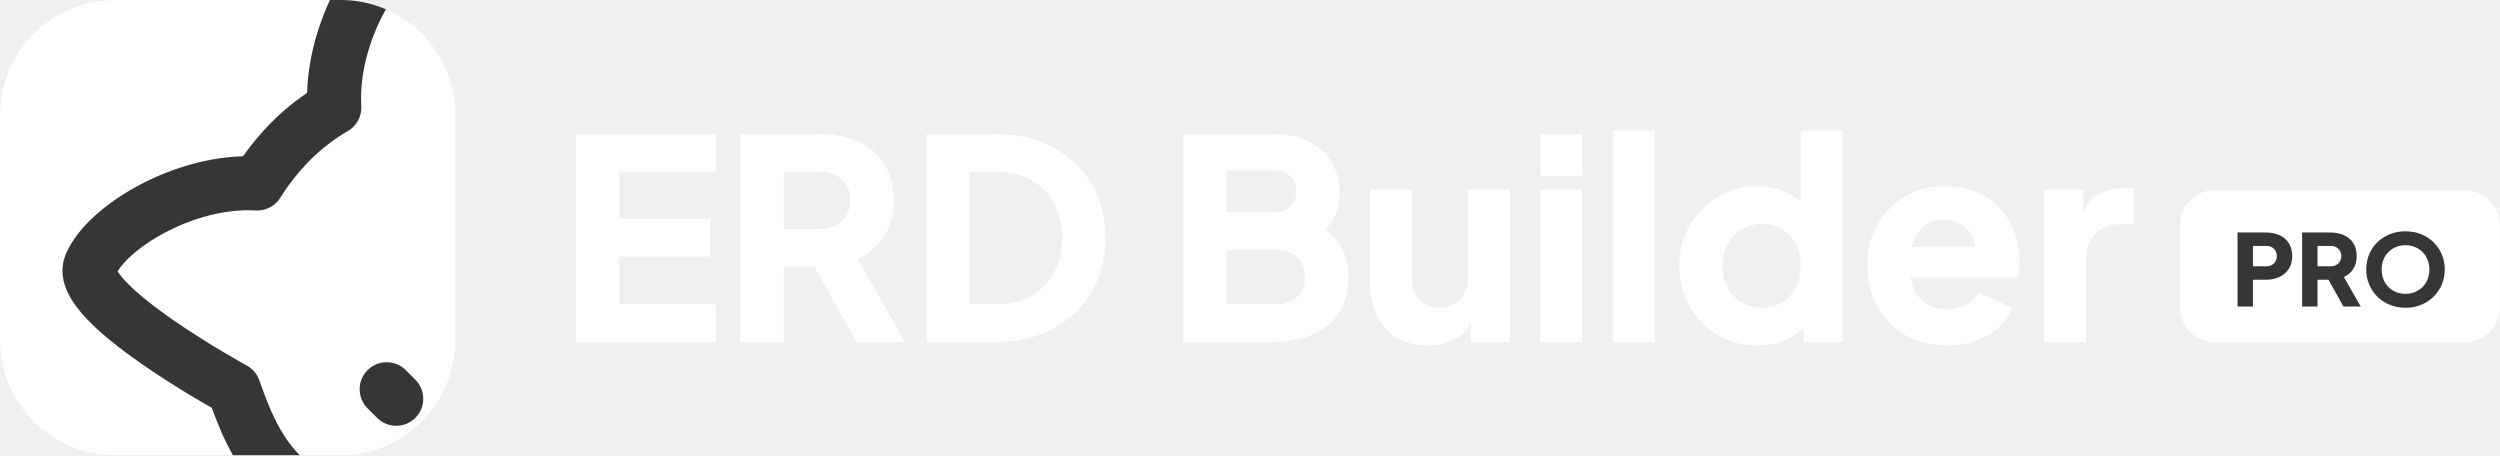
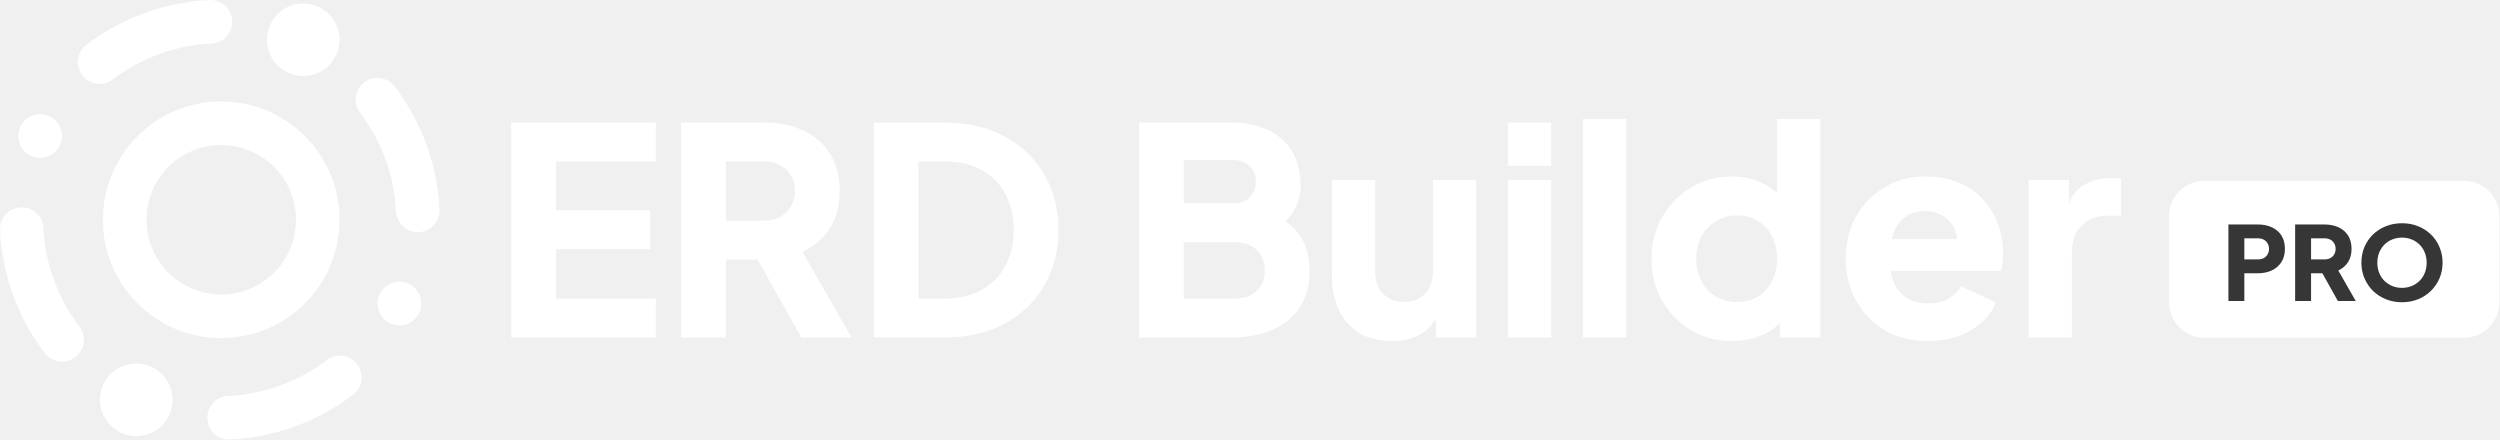
- <svg xmlns="http://www.w3.org/2000/svg" width="5014" height="913" viewBox="0 0 5014 913" fill="none">
-   <mask id="mask0_87_76" style="mask-type:alpha" maskUnits="userSpaceOnUse" x="0" y="0" width="913" height="913">
-     <rect width="913" height="913" rx="230" fill="#D9D9D9" />
-   </mask>
-   <g mask="url(#mask0_87_76)">
-     <rect width="913" height="913" rx="230" fill="white" />
-     <path d="M583.907 282.511C609.579 256.839 639.083 234.232 670.503 215.84C662.073 71.002 754.417 -85.714 829.901 -116.75C905.768 -148.17 1082.03 167.561 1082.03 167.561C1144.87 186.719 1206.17 215.073 1252.15 261.054C1423.05 431.947 1387.41 705.146 1196.98 895.58C1006.54 1086.01 737.174 1125.48 562.45 950.756C514.554 902.86 489.648 839.638 468.957 780.63C468.957 780.63 150.544 607.055 181.58 531.57C212.617 456.086 371.249 359.528 516.086 367.958C535.441 337.039 558.189 308.379 583.907 282.511Z" fill="white" />
-     <path d="M986.234 742.313L1043.71 684.838L1043.71 742.313L986.234 742.313Z" fill="white" />
-     <path d="M775.491 780.63L794.65 799.788M1082.03 474.095L1101.18 493.254M583.907 282.511C609.579 256.839 639.083 234.232 670.503 215.84C662.073 71.002 754.417 -85.714 829.901 -116.75C905.768 -148.17 1082.03 167.561 1082.03 167.561C1144.87 186.719 1206.17 215.073 1252.15 261.054C1423.05 431.947 1387.41 705.146 1196.98 895.58C1006.54 1086.01 737.174 1125.48 562.45 950.756C514.554 902.86 489.648 839.638 468.957 780.63C468.957 780.63 150.544 607.055 181.58 531.57C212.617 456.086 371.249 359.528 516.086 367.958C535.441 337.039 558.189 308.379 583.907 282.511ZM986.234 742.313L1043.71 684.838L1043.71 742.313L986.234 742.313Z" stroke="#363636" stroke-width="108.376" stroke-linecap="round" stroke-linejoin="round" />
-   </g>
-   <path d="M1154.97 686V268.649H1435.63V344.277H1241.8V438.951H1424.43V514.578H1241.8V610.373H1435.63V686H1154.97ZM1484.86 686V268.649H1644.52C1673.27 268.649 1698.67 273.691 1720.7 283.775C1743.11 293.859 1760.66 308.797 1773.36 328.591C1786.06 348.385 1792.41 372.847 1792.41 401.978C1792.41 430.361 1785.87 454.637 1772.8 474.804C1759.73 494.598 1742.18 509.536 1720.14 519.62L1815.38 686H1717.9L1614.82 501.694L1670.85 534.745H1571.69V686H1484.86ZM1571.69 459.118H1645.08C1657.4 459.118 1668.04 456.691 1677.01 451.836C1685.97 446.98 1692.88 440.258 1697.73 431.668C1702.96 423.079 1705.58 413.182 1705.58 401.978C1705.58 390.4 1702.96 380.316 1697.73 371.727C1692.88 363.137 1685.97 356.414 1677.01 351.559C1668.04 346.704 1657.4 344.277 1645.08 344.277H1571.69V459.118ZM1858.51 686V268.649H1994.64C2039.83 268.649 2079.04 277.613 2112.28 295.539C2145.52 313.466 2171.29 338.115 2189.59 369.486C2207.89 400.857 2217.04 436.71 2217.04 477.045C2217.04 517.379 2207.89 553.419 2189.59 585.164C2171.29 616.535 2145.52 641.184 2112.28 659.11C2079.04 677.037 2039.83 686 1994.64 686H1858.51ZM1945.34 610.373H1996.88C2024.14 610.373 2047.67 604.957 2067.46 594.127C2087.26 582.923 2102.57 567.424 2113.4 547.63C2124.6 527.463 2130.21 503.934 2130.21 477.045C2130.21 449.781 2124.6 426.253 2113.4 406.459C2102.57 386.665 2087.26 371.353 2067.46 360.523C2047.67 349.692 2024.14 344.277 1996.88 344.277H1945.34V610.373ZM2373.3 686V268.649H2549.77C2578.52 268.649 2603.17 273.505 2623.71 283.215C2644.25 292.925 2659.94 306.93 2670.77 325.23C2681.6 343.156 2687.02 365.004 2687.02 390.774C2687.02 409.073 2681.97 426.626 2671.89 443.433C2661.81 459.865 2645.19 473.683 2622.03 484.887V442.312C2644.07 450.902 2661.06 461.172 2673.01 473.123C2684.96 485.074 2693.18 498.146 2697.66 512.337C2702.14 526.156 2704.38 540.721 2704.38 556.033C2704.38 597.115 2690.75 629.046 2663.49 651.828C2636.22 674.609 2598.32 686 2549.77 686H2373.3ZM2460.13 610.373H2559.85C2577.4 610.373 2591.41 605.331 2601.87 595.247C2612.32 585.164 2617.55 572.092 2617.55 556.033C2617.55 539.601 2612.32 526.342 2601.87 516.259C2591.41 506.175 2577.4 501.133 2559.85 501.133H2460.13V610.373ZM2460.13 425.506H2555.93C2569.37 425.506 2580.02 421.771 2587.86 414.302C2596.08 406.459 2600.19 396.189 2600.19 383.491C2600.19 370.793 2596.08 360.709 2587.86 353.24C2580.02 345.397 2569.37 341.476 2555.93 341.476H2460.13V425.506ZM2863.72 692.722C2839.07 692.722 2817.97 687.494 2800.42 677.037C2783.24 666.206 2770.17 651.267 2761.2 632.221C2752.24 613.174 2747.76 590.952 2747.76 565.557V380.13H2831.79V558.834C2831.79 570.412 2834.03 580.682 2838.51 589.645C2843.37 598.235 2850.09 604.957 2858.68 609.813C2867.27 614.668 2876.98 617.095 2887.81 617.095C2899.01 617.095 2908.72 614.668 2916.94 609.813C2925.53 604.957 2932.07 598.235 2936.55 589.645C2941.4 580.682 2943.83 570.412 2943.83 558.834V380.13H3027.86V686H2949.43V625.498L2953.91 638.943C2946.82 657.243 2935.24 670.875 2919.18 679.838C2903.5 688.428 2885.01 692.722 2863.72 692.722ZM3089.28 686V380.13H3173.31V686H3089.28ZM3089.28 352.68V268.649H3173.31V352.68H3089.28ZM3234.8 686V261.927H3318.83V686H3234.8ZM3524.29 692.722C3494.41 692.722 3467.71 685.627 3444.18 671.435C3420.65 657.243 3401.98 638.009 3388.16 613.734C3374.72 589.459 3367.99 562.569 3367.99 533.065C3367.99 503.187 3374.9 476.298 3388.72 452.396C3402.54 428.12 3421.21 408.887 3444.74 394.695C3468.27 380.503 3494.6 373.407 3523.73 373.407C3546.14 373.407 3565.93 377.702 3583.11 386.292C3600.67 394.508 3614.48 406.272 3624.57 421.585L3611.68 438.391V261.927H3695.71V686H3617.28V629.98L3625.13 647.346C3614.67 662.285 3600.48 673.676 3582.55 681.518C3564.63 688.988 3545.21 692.722 3524.29 692.722ZM3534.37 617.095C3549.69 617.095 3563.13 613.547 3574.71 606.451C3586.29 599.355 3595.25 589.459 3601.6 576.761C3608.32 564.063 3611.68 549.497 3611.68 533.065C3611.68 516.632 3608.32 502.067 3601.6 489.369C3595.25 476.671 3586.29 466.774 3574.71 459.678C3563.13 452.582 3549.69 449.035 3534.37 449.035C3519.06 449.035 3505.24 452.769 3492.92 460.239C3480.97 467.334 3471.63 477.231 3464.91 489.929C3458.19 502.254 3454.83 516.632 3454.83 533.065C3454.83 549.497 3458.19 564.063 3464.91 576.761C3471.63 589.459 3480.97 599.355 3492.92 606.451C3505.24 613.547 3519.06 617.095 3534.37 617.095ZM3904.58 692.722C3872.09 692.722 3843.9 685.627 3819.99 671.435C3796.09 656.869 3777.61 637.449 3764.53 613.174C3751.46 588.898 3744.93 562.009 3744.93 532.505C3744.93 501.88 3751.65 474.617 3765.09 450.715C3778.91 426.813 3797.4 407.953 3820.55 394.135C3843.71 380.316 3869.85 373.407 3898.98 373.407C3923.26 373.407 3944.73 377.329 3963.41 385.172C3982.08 392.641 3997.77 403.285 4010.46 417.103C4023.53 430.921 4033.43 446.98 4040.15 465.28C4046.88 483.207 4050.24 502.814 4050.24 524.102C4050.24 530.077 4049.86 536.053 4049.12 542.028C4048.74 547.63 4047.81 552.485 4046.32 556.593H3817.19V494.971H3998.7L3958.92 524.102C3962.66 508.042 3962.47 493.851 3958.36 481.526C3954.26 468.828 3946.97 458.931 3936.52 451.836C3926.43 444.366 3913.92 440.631 3898.98 440.631C3884.42 440.631 3871.91 444.179 3861.45 451.275C3850.99 458.371 3843.15 468.828 3837.92 482.647C3832.69 496.465 3830.64 513.271 3831.76 533.065C3830.26 550.244 3832.32 565.37 3837.92 578.441C3843.52 591.513 3852.11 601.783 3863.69 609.252C3875.27 616.348 3889.27 619.896 3905.71 619.896C3920.64 619.896 3933.34 616.908 3943.8 610.933C3954.63 604.957 3963.03 596.741 3969.01 586.284L4036.23 618.216C4030.26 633.154 4020.73 646.226 4007.66 657.43C3994.96 668.634 3979.84 677.41 3962.29 683.759C3944.73 689.735 3925.5 692.722 3904.58 692.722ZM4099.72 686V380.13H4178.15V453.516L4172.55 442.872C4179.27 417.103 4190.29 399.737 4205.6 390.774C4221.28 381.437 4239.77 376.768 4261.06 376.768H4278.98V449.595H4252.65C4232.11 449.595 4215.49 455.944 4202.8 468.642C4190.1 480.966 4183.75 498.519 4183.75 521.301V686H4099.72Z" fill="white" />
-   <rect x="4372.39" y="381.728" width="640.909" height="304.47" rx="68.506" fill="white" />
-   <path d="M4487.62 614.839V466.29H4544.65C4554.89 466.29 4563.93 468.085 4571.77 471.674C4579.74 475.263 4585.99 480.58 4590.51 487.626C4595.03 494.671 4597.29 503.378 4597.29 513.746C4597.29 523.849 4594.96 532.423 4590.31 539.468C4585.79 546.513 4579.54 551.897 4571.57 555.619C4563.73 559.208 4554.75 561.003 4544.65 561.003H4518.53V614.839H4487.62ZM4518.53 534.084H4544.85C4549.24 534.084 4553.03 533.22 4556.22 531.492C4559.41 529.764 4561.86 527.371 4563.59 524.314C4565.45 521.257 4566.38 517.734 4566.38 513.746C4566.38 509.625 4565.45 506.036 4563.59 502.979C4561.86 499.921 4559.41 497.529 4556.22 495.801C4553.03 494.073 4549.24 493.209 4544.85 493.209H4518.53V534.084ZM4617.11 614.839V466.29H4673.94C4684.18 466.29 4693.22 468.085 4701.06 471.674C4709.03 475.263 4715.28 480.58 4719.8 487.626C4724.32 494.671 4726.58 503.378 4726.58 513.746C4726.58 523.849 4724.25 532.489 4719.6 539.667C4714.95 546.713 4708.7 552.03 4700.86 555.619L4734.76 614.839H4700.06L4663.37 549.238L4683.31 561.003H4648.02V614.839H4617.11ZM4648.02 534.084H4674.14C4678.53 534.084 4682.31 533.22 4685.51 531.492C4688.7 529.764 4691.15 527.371 4692.88 524.314C4694.74 521.257 4695.67 517.734 4695.67 513.746C4695.67 509.625 4694.74 506.036 4692.88 502.979C4691.15 499.921 4688.7 497.529 4685.51 495.801C4682.31 494.073 4678.53 493.209 4674.14 493.209H4648.02V534.084ZM4824.48 617.232C4813.32 617.232 4802.95 615.304 4793.38 611.449C4783.8 607.594 4775.43 602.211 4768.25 595.298C4761.21 588.253 4755.69 580.078 4751.7 570.773C4747.71 561.468 4745.72 551.365 4745.72 540.465C4745.72 529.565 4747.65 519.462 4751.5 510.157C4755.49 500.852 4761.01 492.743 4768.05 485.831C4775.23 478.919 4783.61 473.535 4793.18 469.68C4802.75 465.825 4813.18 463.898 4824.48 463.898C4835.78 463.898 4846.22 465.825 4855.79 469.68C4865.36 473.535 4873.67 478.919 4880.71 485.831C4887.89 492.743 4893.41 500.852 4897.26 510.157C4901.25 519.462 4903.24 529.565 4903.24 540.465C4903.24 551.365 4901.25 561.468 4897.26 570.773C4893.27 580.078 4887.69 588.253 4880.51 595.298C4873.47 602.211 4865.16 607.594 4855.59 611.449C4846.02 615.304 4835.65 617.232 4824.48 617.232ZM4824.48 589.316C4831.26 589.316 4837.51 588.12 4843.22 585.727C4849.07 583.335 4854.19 580.011 4858.58 575.758C4862.96 571.371 4866.35 566.187 4868.75 560.205C4871.14 554.223 4872.34 547.643 4872.34 540.465C4872.34 533.287 4871.14 526.773 4868.75 520.924C4866.35 514.942 4862.96 509.758 4858.58 505.372C4854.19 500.985 4849.07 497.662 4843.22 495.402C4837.51 493.009 4831.26 491.813 4824.48 491.813C4817.7 491.813 4811.39 493.009 4805.54 495.402C4799.82 497.662 4794.77 500.985 4790.38 505.372C4786 509.758 4782.61 514.942 4780.22 520.924C4777.82 526.773 4776.63 533.287 4776.63 540.465C4776.63 547.643 4777.82 554.223 4780.22 560.205C4782.61 566.187 4786 571.371 4790.38 575.758C4794.77 580.011 4799.82 583.335 4805.54 585.727C4811.39 588.12 4817.7 589.316 4824.48 589.316Z" fill="#363636" />
+ <svg xmlns="http://www.w3.org/2000/svg" width="3444" height="606" viewBox="0 0 3444 606" fill="none">
+   <path d="M704.245 465V168.751H903.467V222.434H765.881V289.636H895.514V343.319H765.881V411.317H903.467V465H704.245ZM938.408 465V168.751H1051.74C1072.15 168.751 1090.18 172.33 1105.82 179.488C1121.72 186.645 1134.18 197.249 1143.2 211.299C1152.21 225.35 1156.72 242.714 1156.72 263.392C1156.72 283.539 1152.08 300.771 1142.8 315.086C1133.52 329.136 1121.06 339.74 1105.42 346.898L1173.02 465H1103.83L1030.66 334.173L1070.43 357.635H1000.04V465H938.408ZM1000.04 303.952H1052.14C1060.88 303.952 1068.44 302.229 1074.8 298.782C1081.16 295.336 1086.07 290.564 1089.51 284.467C1093.23 278.37 1095.08 271.345 1095.08 263.392C1095.08 255.173 1093.23 248.016 1089.51 241.919C1086.07 235.821 1081.16 231.049 1074.8 227.603C1068.44 224.157 1060.88 222.434 1052.14 222.434H1000.04V303.952ZM1203.64 465V168.751H1300.27C1332.34 168.751 1360.18 175.113 1383.77 187.838C1407.37 200.563 1425.66 218.06 1438.65 240.328C1451.64 262.596 1458.13 288.046 1458.13 316.677C1458.13 345.307 1451.64 370.89 1438.65 393.423C1425.66 415.691 1407.37 433.188 1383.77 445.913C1360.18 458.638 1332.34 465 1300.27 465H1203.64ZM1265.27 411.317H1301.86C1321.21 411.317 1337.91 407.473 1351.96 399.785C1366.01 391.832 1376.88 380.831 1384.57 366.781C1392.52 352.465 1396.5 335.764 1396.5 316.677C1396.5 297.324 1392.52 280.623 1384.57 266.573C1376.88 252.523 1366.01 241.653 1351.96 233.966C1337.91 226.278 1321.21 222.434 1301.86 222.434H1265.27V411.317ZM1569.06 465V168.751H1694.31C1714.73 168.751 1732.22 172.197 1746.8 179.09C1761.39 185.982 1772.52 195.924 1780.21 208.914C1787.9 221.638 1791.74 237.147 1791.74 255.439C1791.74 268.428 1788.16 280.888 1781 292.818C1773.84 304.482 1762.05 314.291 1745.61 322.244V292.022C1761.25 298.12 1773.31 305.41 1781.8 313.893C1790.28 322.376 1796.11 331.655 1799.29 341.729C1802.48 351.537 1804.07 361.876 1804.07 372.745C1804.07 401.906 1794.39 424.572 1775.04 440.743C1755.69 456.914 1728.78 465 1694.31 465H1569.06ZM1630.69 411.317H1701.47C1713.93 411.317 1723.87 407.738 1731.3 400.581C1738.72 393.423 1742.43 384.145 1742.43 372.745C1742.43 361.081 1738.72 351.67 1731.3 344.512C1723.87 337.354 1713.93 333.776 1701.47 333.776H1630.69V411.317ZM1630.69 280.093H1698.69C1708.23 280.093 1715.79 277.442 1721.36 272.14C1727.19 266.573 1730.1 259.283 1730.1 250.269C1730.1 241.256 1727.19 234.098 1721.36 228.796C1715.79 223.229 1708.23 220.445 1698.69 220.445H1630.69V280.093ZM1917.17 469.772C1899.67 469.772 1884.69 466.06 1872.24 458.638C1860.04 450.95 1850.76 440.346 1844.4 426.826C1838.04 413.306 1834.86 397.532 1834.86 379.505V247.883H1894.5V374.734C1894.5 382.952 1896.09 390.242 1899.28 396.604C1902.72 402.702 1907.49 407.473 1913.59 410.92C1919.69 414.366 1926.58 416.089 1934.27 416.089C1942.22 416.089 1949.11 414.366 1954.95 410.92C1961.04 407.473 1965.68 402.702 1968.86 396.604C1972.31 390.242 1974.03 382.952 1974.03 374.734V247.883H2033.68V465H1978.01V422.054L1981.19 431.597C1976.15 444.587 1967.94 454.263 1956.54 460.626C1945.4 466.723 1932.28 469.772 1917.17 469.772ZM2077.28 465V247.883H2136.92V465H2077.28ZM2077.28 228.398V168.751H2136.92V228.398H2077.28ZM2180.57 465V163.979H2240.22V465H2180.57ZM2386.06 469.772C2364.86 469.772 2345.9 464.735 2329.2 454.661C2312.5 444.587 2299.24 430.935 2289.44 413.703C2279.89 396.472 2275.12 377.385 2275.12 356.442C2275.12 335.234 2280.02 316.146 2289.83 299.18C2299.64 281.949 2312.9 268.296 2329.6 258.222C2346.3 248.148 2364.99 243.111 2385.67 243.111C2401.57 243.111 2415.62 246.16 2427.82 252.257C2440.28 258.09 2450.09 266.44 2457.24 277.309L2448.1 289.239V163.979H2507.74V465H2452.07V425.235L2457.64 437.562C2450.22 448.166 2440.14 456.252 2427.42 461.819C2414.69 467.121 2400.91 469.772 2386.06 469.772ZM2393.22 416.089C2404.09 416.089 2413.63 413.571 2421.85 408.534C2430.07 403.497 2436.43 396.472 2440.94 387.458C2445.71 378.445 2448.1 368.106 2448.1 356.442C2448.1 344.777 2445.71 334.438 2440.94 325.425C2436.43 316.412 2430.07 309.386 2421.85 304.35C2413.63 299.313 2404.09 296.794 2393.22 296.794C2382.35 296.794 2372.54 299.445 2363.8 304.747C2355.31 309.784 2348.68 316.809 2343.91 325.823C2339.14 334.571 2336.76 344.777 2336.76 356.442C2336.76 368.106 2339.14 378.445 2343.91 387.458C2348.68 396.472 2355.31 403.497 2363.8 408.534C2372.54 413.571 2382.35 416.089 2393.22 416.089ZM2656.01 469.772C2632.95 469.772 2612.93 464.735 2595.96 454.661C2579 444.322 2565.88 430.537 2556.6 413.306C2547.32 396.074 2542.68 376.987 2542.68 356.044C2542.68 334.306 2547.45 314.954 2556.99 297.987C2566.8 281.021 2579.93 267.633 2596.36 257.825C2612.8 248.016 2631.35 243.111 2652.03 243.111C2669.26 243.111 2684.51 245.895 2697.76 251.462C2711.02 256.764 2722.15 264.319 2731.16 274.128C2740.44 283.937 2747.47 295.336 2752.24 308.326C2757.01 321.051 2759.4 334.969 2759.4 350.079C2759.4 354.321 2759.13 358.562 2758.6 362.804C2758.34 366.781 2757.67 370.227 2756.61 373.143H2593.98V329.401H2722.81L2694.58 350.079C2697.23 338.68 2697.1 328.606 2694.18 319.858C2691.27 310.844 2686.1 303.819 2678.68 298.782C2671.52 293.48 2662.64 290.829 2652.03 290.829C2641.69 290.829 2632.81 293.348 2625.39 298.385C2617.97 303.422 2612.4 310.844 2608.69 320.653C2604.98 330.462 2603.52 342.391 2604.31 356.442C2603.25 368.636 2604.71 379.373 2608.69 388.651C2612.67 397.93 2618.76 405.22 2626.98 410.522C2635.2 415.559 2645.14 418.077 2656.8 418.077C2667.41 418.077 2676.42 415.957 2683.84 411.715C2691.53 407.473 2697.5 401.641 2701.74 394.218L2749.46 416.884C2745.22 427.488 2738.46 436.767 2729.18 444.72C2720.16 452.673 2709.43 458.903 2696.97 463.409C2684.51 467.651 2670.85 469.772 2656.01 469.772ZM2794.52 465V247.883H2850.19V299.975L2846.22 292.42C2850.99 274.128 2858.81 261.801 2869.68 255.439C2880.81 248.811 2893.93 245.497 2909.04 245.497H2921.77V297.192H2903.08C2888.5 297.192 2876.7 301.699 2867.69 310.712C2858.68 319.46 2854.17 331.92 2854.17 348.091V465H2794.52Z" fill="white" />
+   <rect x="2988.07" y="249.139" width="454.938" height="216.123" rx="48.628" fill="white" />
+   <path d="M3069.87 414.674V309.23H3110.35C3117.61 309.23 3124.03 310.504 3129.6 313.051C3135.26 315.599 3139.69 319.373 3142.9 324.374C3146.11 329.375 3147.71 335.556 3147.71 342.915C3147.71 350.087 3146.06 356.173 3142.76 361.174C3139.55 366.175 3135.12 369.996 3129.46 372.638C3123.89 375.186 3117.52 376.46 3110.35 376.46H3091.81V414.674H3069.87ZM3091.81 357.352H3110.49C3113.6 357.352 3116.29 356.739 3118.56 355.512C3120.82 354.285 3122.57 352.587 3123.79 350.417C3125.12 348.247 3125.78 345.746 3125.78 342.915C3125.78 339.99 3125.12 337.443 3123.79 335.272C3122.57 333.102 3120.82 331.404 3118.56 330.177C3116.29 328.95 3113.6 328.337 3110.49 328.337H3091.81V357.352ZM3161.78 414.674V309.23H3202.12C3209.39 309.23 3215.8 310.504 3221.37 313.051C3227.03 315.599 3231.47 319.373 3234.68 324.374C3237.88 329.375 3239.49 335.556 3239.49 342.915C3239.49 350.087 3237.84 356.22 3234.53 361.315C3231.23 366.316 3226.8 370.09 3221.23 372.638L3245.29 414.674H3220.66L3194.62 368.109L3208.77 376.46H3183.72V414.674H3161.78ZM3183.72 357.352H3202.26C3205.38 357.352 3208.07 356.739 3210.33 355.512C3212.6 354.285 3214.34 352.587 3215.57 350.417C3216.89 348.247 3217.55 345.746 3217.55 342.915C3217.55 339.99 3216.89 337.443 3215.57 335.272C3214.34 333.102 3212.6 331.404 3210.33 330.177C3208.07 328.95 3205.38 328.337 3202.26 328.337H3183.72V357.352ZM3308.98 416.373C3301.06 416.373 3293.7 415.005 3286.9 412.268C3280.11 409.532 3274.16 405.71 3269.07 400.804C3264.07 395.803 3260.15 390 3257.32 383.395C3254.49 376.79 3253.07 369.619 3253.07 361.881C3253.07 354.144 3254.44 346.973 3257.18 340.368C3260.01 333.763 3263.93 328.007 3268.93 323.1C3274.02 318.194 3279.97 314.372 3286.76 311.636C3293.55 308.899 3300.96 307.531 3308.98 307.531C3317 307.531 3324.41 308.899 3331.2 311.636C3338 314.372 3343.89 318.194 3348.89 323.1C3353.99 328.007 3357.91 333.763 3360.64 340.368C3363.47 346.973 3364.89 354.144 3364.89 361.881C3364.89 369.619 3363.47 376.79 3360.64 383.395C3357.81 390 3353.85 395.803 3348.75 400.804C3343.75 405.71 3337.85 409.532 3331.06 412.268C3324.27 415.005 3316.91 416.373 3308.98 416.373ZM3308.98 396.558C3313.79 396.558 3318.23 395.708 3322.29 394.01C3326.44 392.312 3330.07 389.953 3333.18 386.933C3336.3 383.819 3338.7 380.139 3340.4 375.893C3342.1 371.647 3342.95 366.977 3342.95 361.881C3342.95 356.786 3342.1 352.162 3340.4 348.011C3338.7 343.765 3336.3 340.085 3333.18 336.971C3330.07 333.857 3326.44 331.498 3322.29 329.894C3318.23 328.196 3313.79 327.346 3308.98 327.346C3304.17 327.346 3299.69 328.196 3295.54 329.894C3291.48 331.498 3287.89 333.857 3284.78 336.971C3281.66 340.085 3279.26 343.765 3277.56 348.011C3275.86 352.162 3275.01 356.786 3275.01 361.881C3275.01 366.977 3275.86 371.647 3277.56 375.893C3279.26 380.139 3281.66 383.819 3284.78 386.933C3287.89 389.953 3291.48 392.312 3295.54 394.01C3299.69 395.708 3304.17 396.558 3308.98 396.558Z" fill="#363636" />
+   <path d="M450.066 496.079C463.254 486.05 482.076 488.61 492.105 501.798C502.135 514.986 499.574 533.808 486.386 543.838C437.544 580.981 378.338 602.53 317.048 605.472C300.499 606.266 286.438 593.494 285.643 576.944C284.849 560.395 297.622 546.334 314.172 545.54C363.339 543.181 410.885 525.876 450.066 496.079ZM187.752 500.758C215.366 500.758 237.752 523.144 237.752 550.758C237.752 578.372 215.366 600.758 187.752 600.758C160.138 600.758 137.752 578.372 137.752 550.758C137.752 523.144 160.138 500.758 187.752 500.758ZM28.562 285.645C45.112 284.85 59.171 297.623 59.966 314.172C62.325 363.34 79.631 410.885 109.428 450.066C119.457 463.255 116.896 482.076 103.708 492.106C90.52 502.135 71.698 499.575 61.669 486.387C24.526 437.545 2.976 378.339 0.035 317.049C-0.759 300.499 12.013 286.439 28.562 285.645ZM304.752 139.756C394.774 139.756 467.752 212.733 467.752 302.756C467.752 392.778 394.774 465.756 304.752 465.756C214.73 465.756 141.752 392.778 141.752 302.756C141.752 212.734 214.73 139.756 304.752 139.756ZM523.017 405.383C530.014 390.365 547.863 383.863 562.881 390.86C577.899 397.858 584.401 415.706 577.403 430.724L577.325 430.89C570.319 445.904 552.467 452.395 537.453 445.389C522.439 438.382 515.948 420.531 522.954 405.517L523.017 405.383ZM304.752 199.756C247.867 199.756 201.752 245.871 201.752 302.756C201.752 359.641 247.867 405.756 304.752 405.756C361.637 405.756 407.752 359.641 407.752 302.756C407.752 245.871 361.637 199.756 304.752 199.756ZM501.798 113.401C514.986 103.372 533.807 105.933 543.837 119.121C580.98 167.963 602.529 227.169 605.471 288.459C606.265 305.008 593.493 319.068 576.943 319.862C560.394 320.657 546.334 307.884 545.54 291.335C543.18 242.167 525.875 194.622 496.078 155.44C486.049 142.252 488.61 123.431 501.798 113.401ZM28.181 174.617C35.187 159.603 53.039 153.112 68.053 160.118C83.067 167.125 89.558 184.976 82.552 199.99L82.488 200.125C75.49 215.143 57.643 221.644 42.625 214.646C27.607 207.649 21.105 189.801 28.102 174.783L28.181 174.617ZM288.458 0.035C305.007 -0.759 319.067 12.014 319.861 28.563C320.655 45.113 307.883 59.172 291.334 59.967C242.166 62.326 194.621 79.631 155.439 109.428C142.251 119.457 123.43 116.897 113.4 103.709C103.371 90.521 105.932 71.699 119.12 61.67C167.962 24.526 227.168 2.976 288.458 0.035ZM417.752 4.755C445.366 4.755 467.752 27.141 467.752 54.755C467.752 82.369 445.366 104.755 417.752 104.755C390.138 104.755 367.752 82.369 367.752 54.755C367.752 27.141 390.138 4.755 417.752 4.755Z" fill="white" />
</svg>
